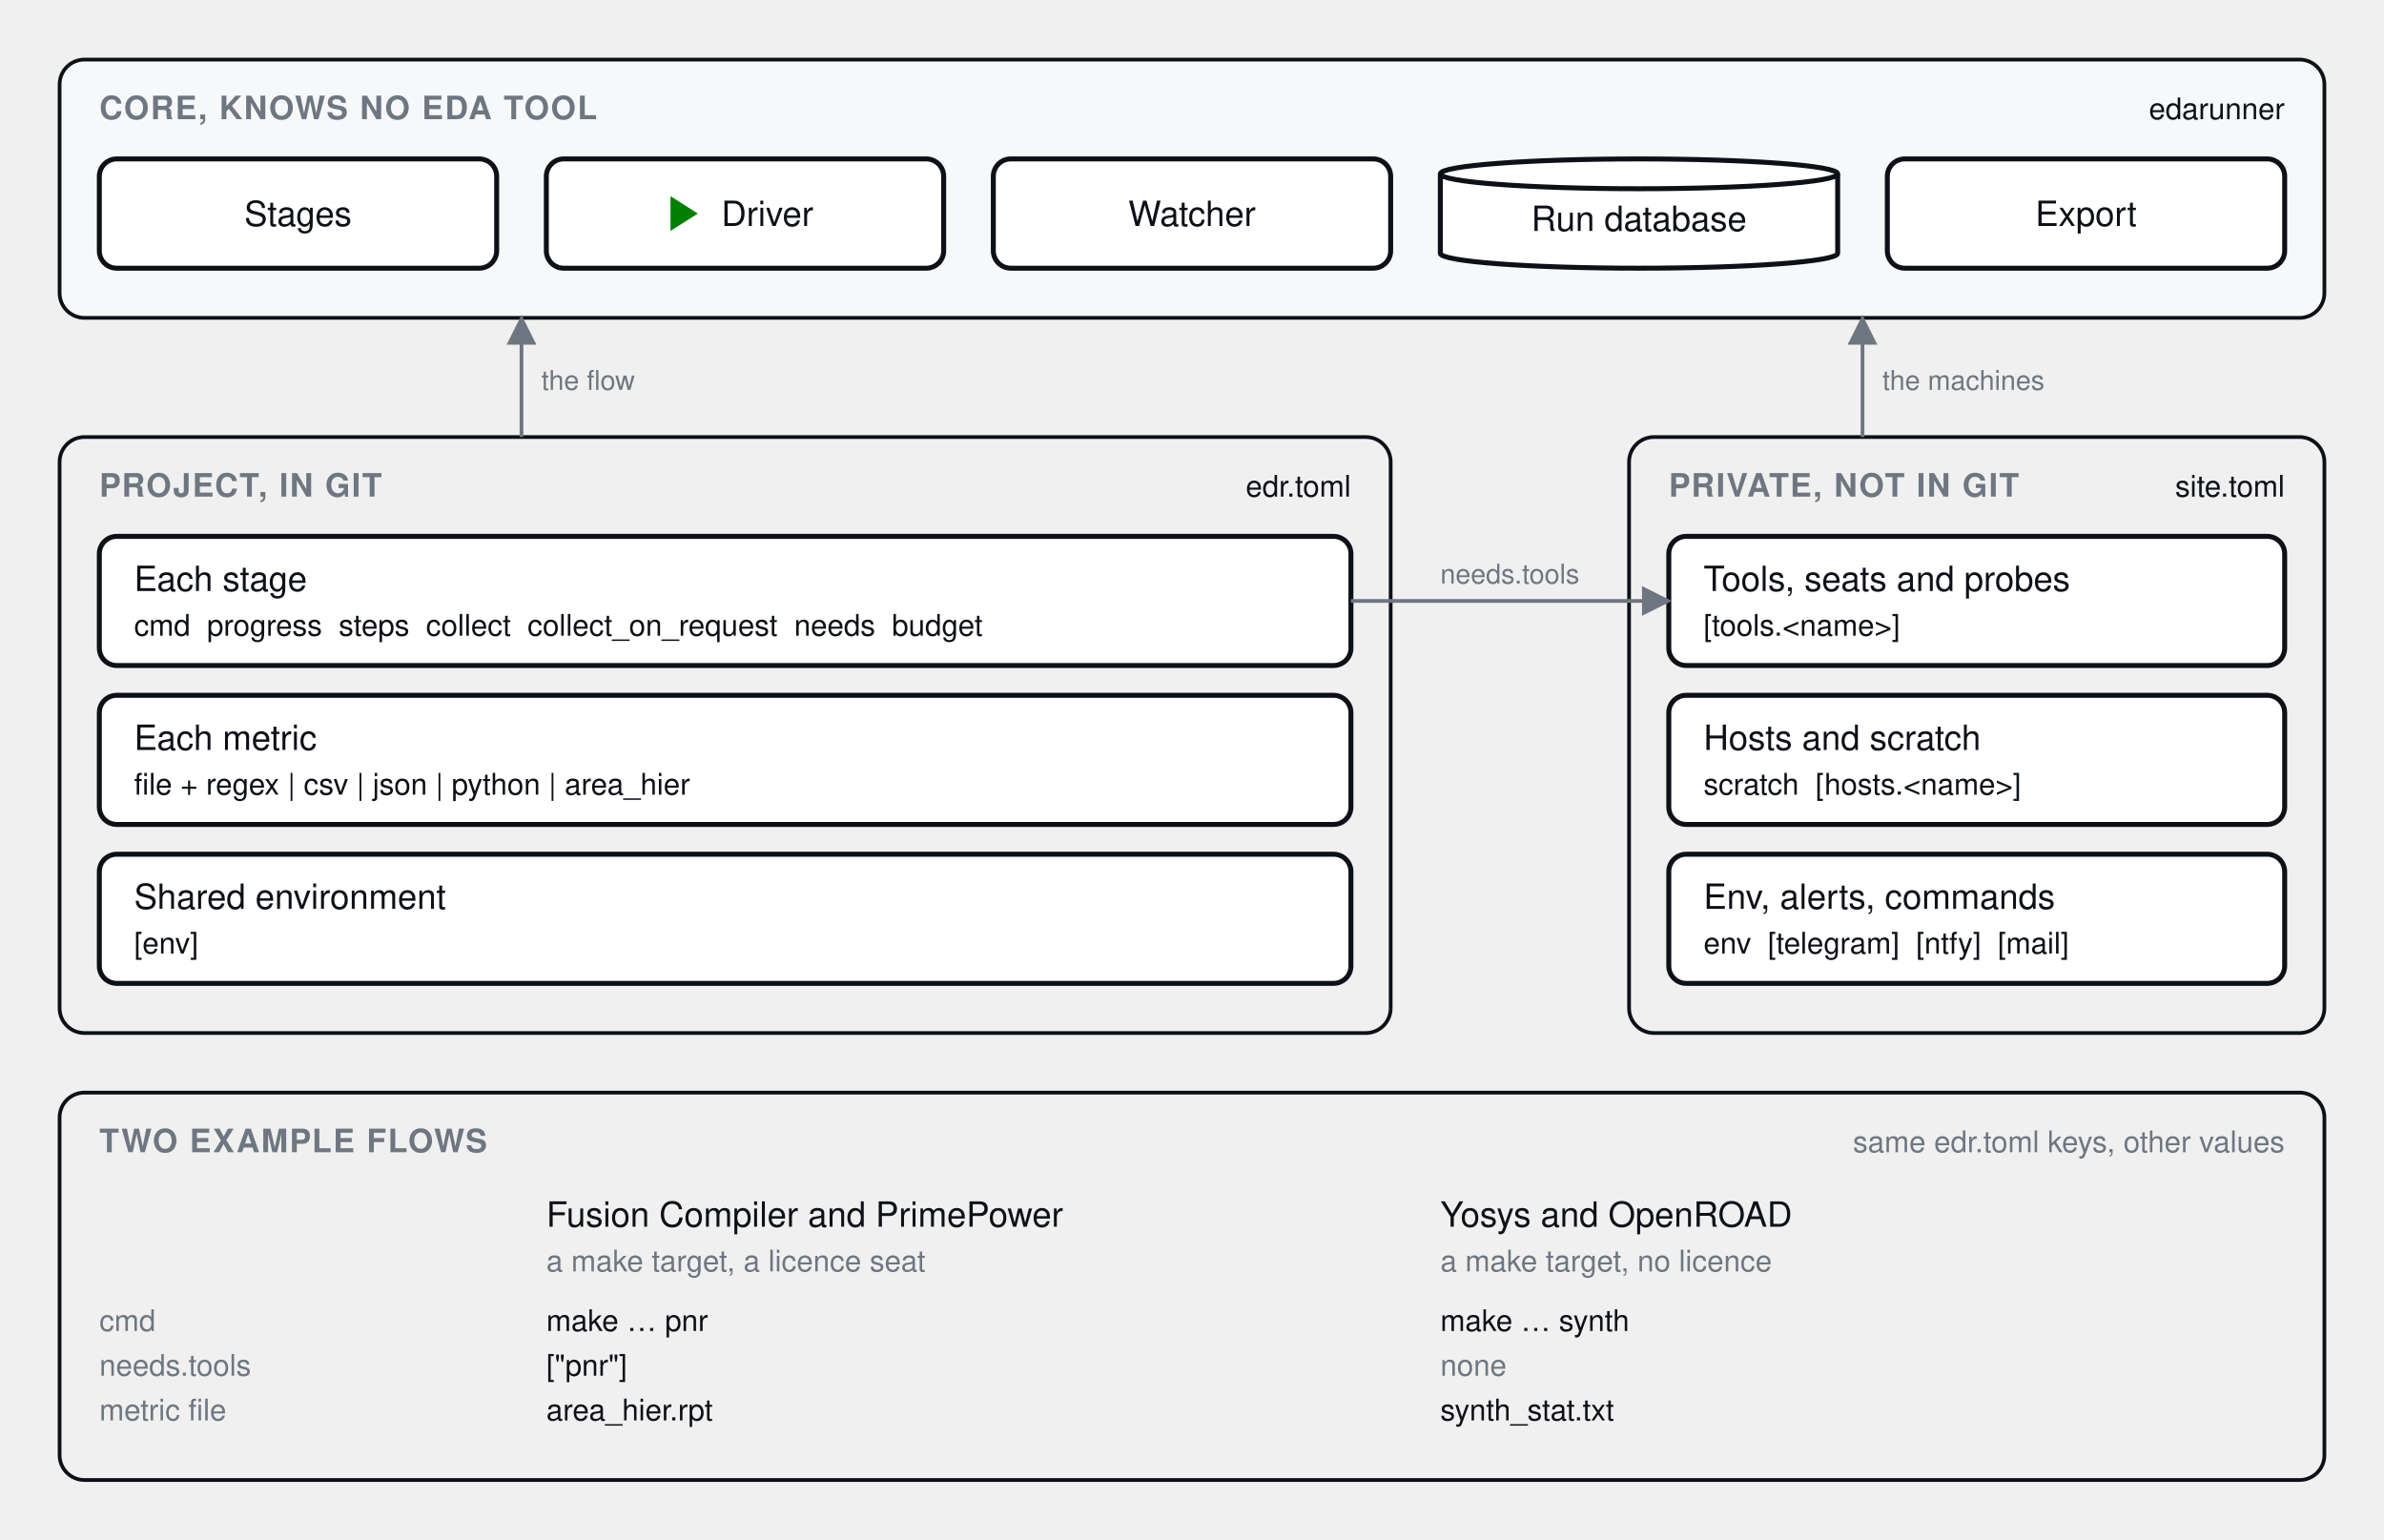
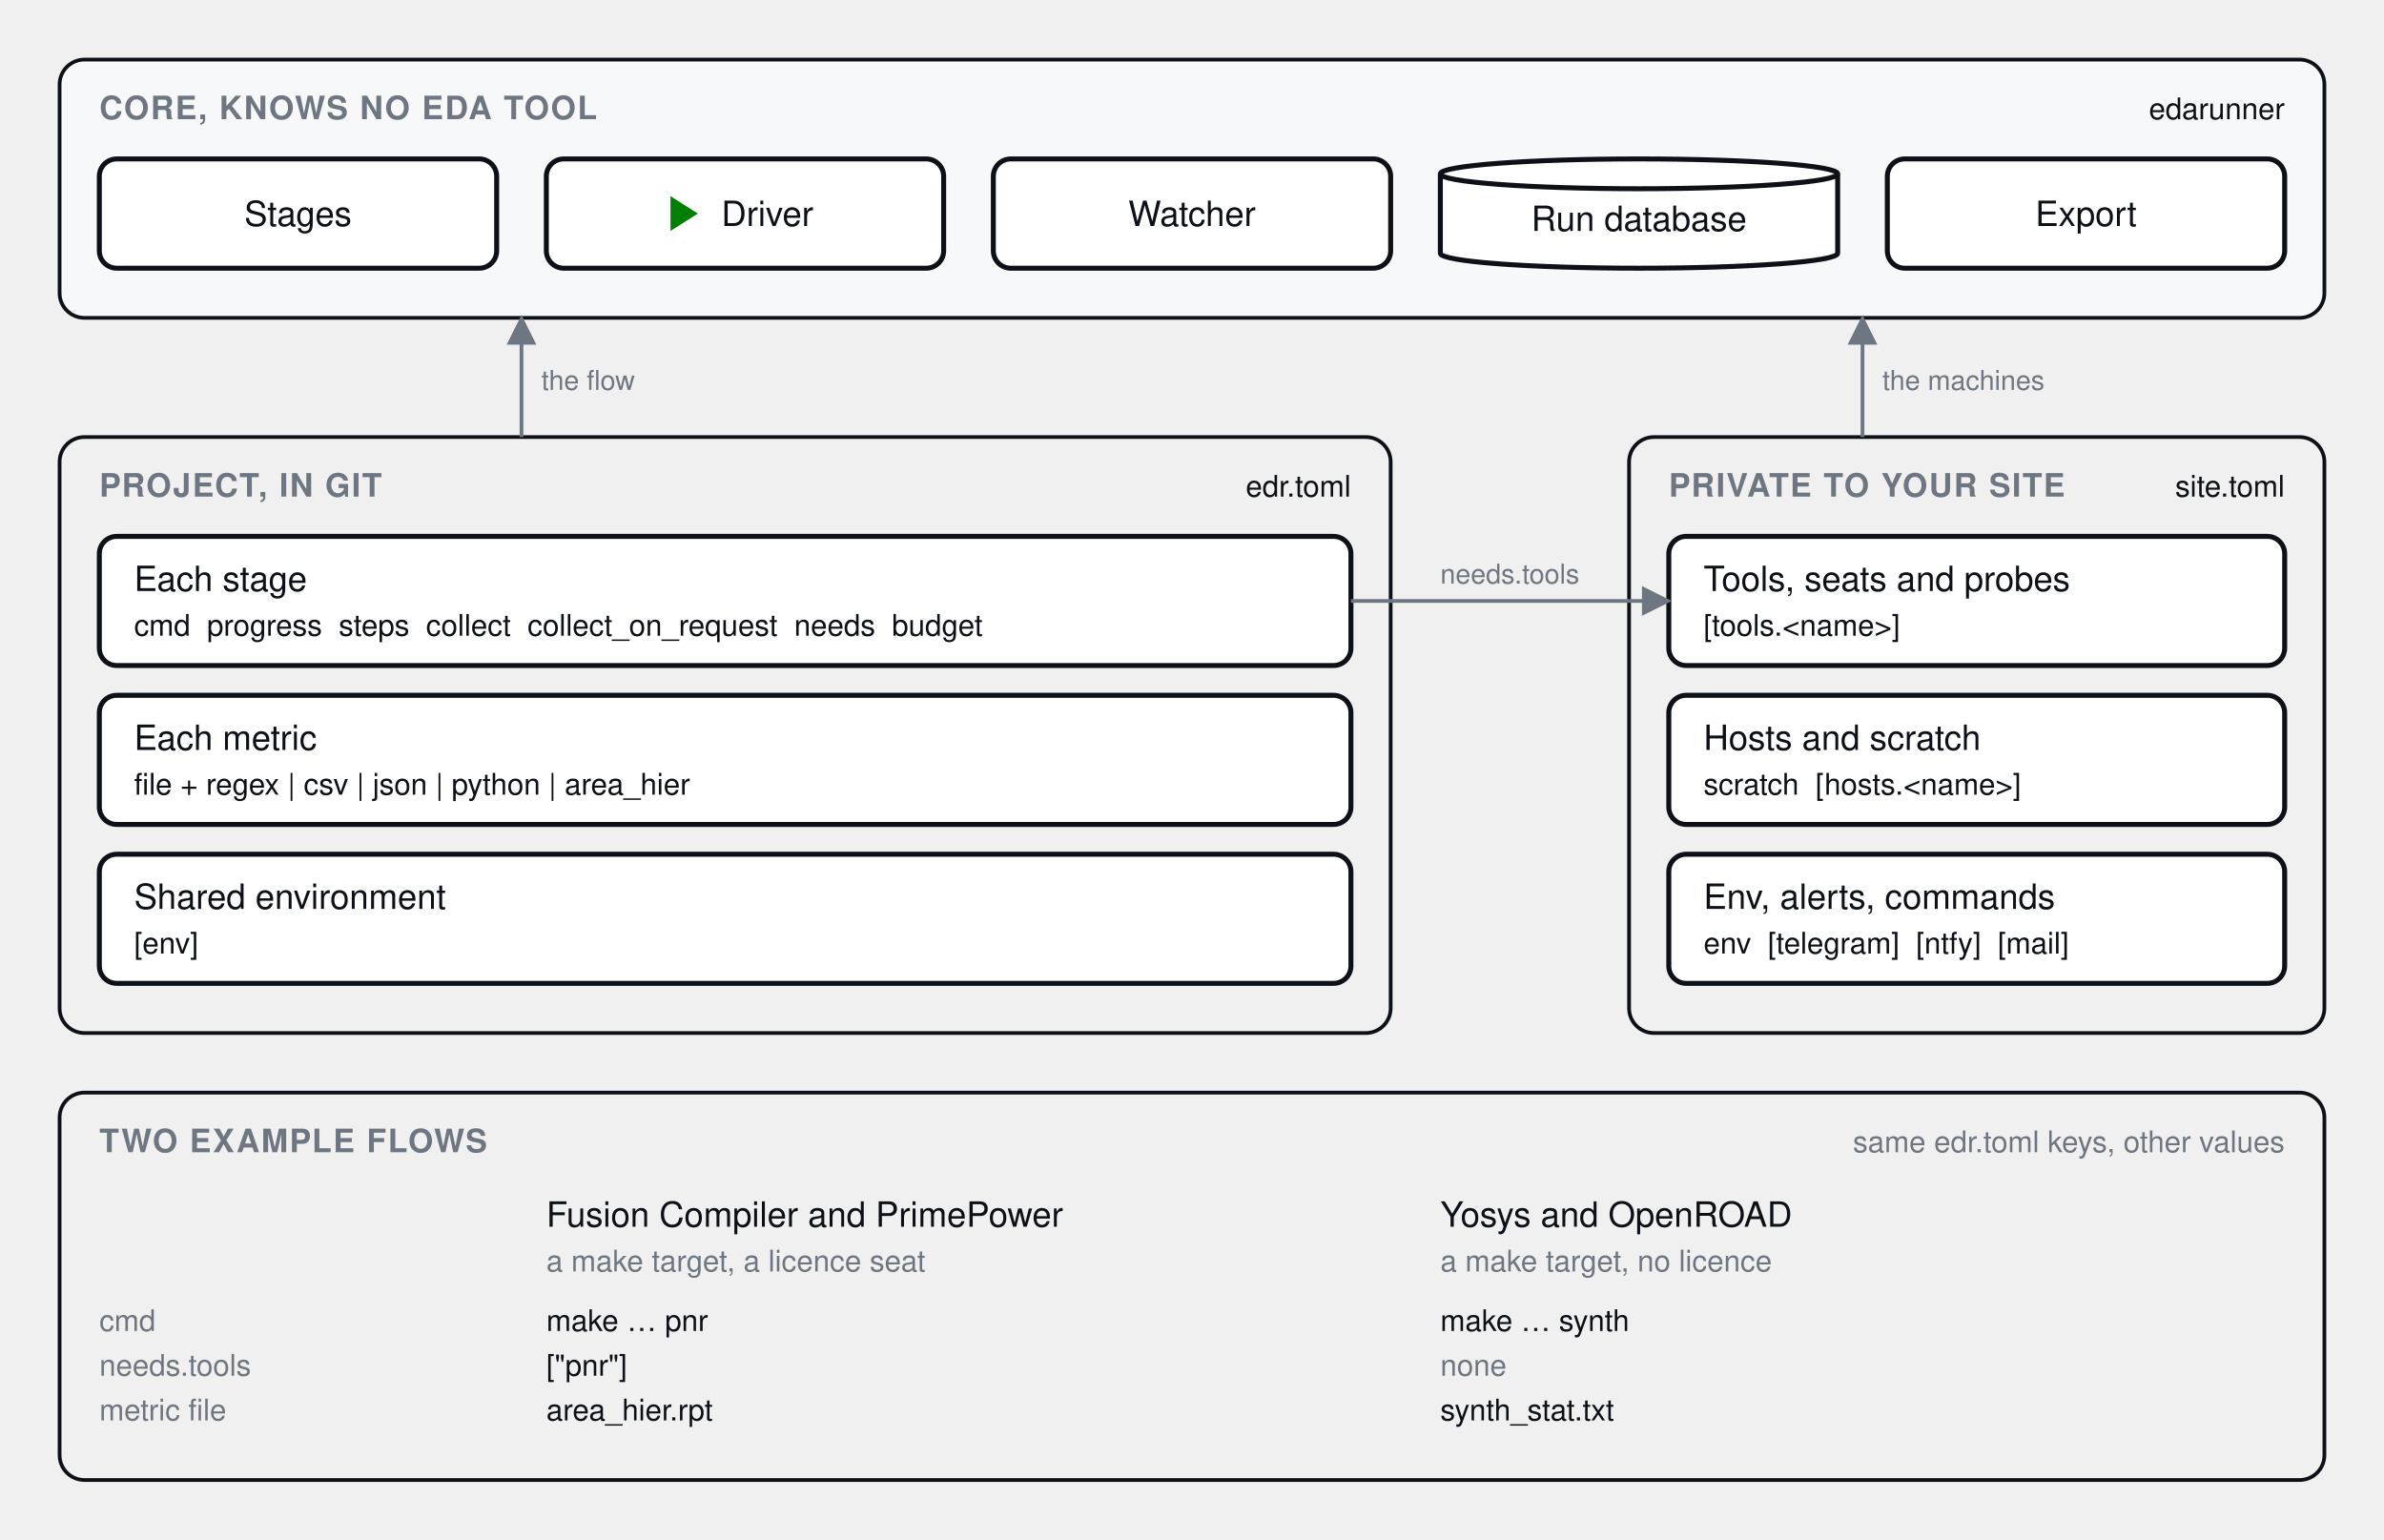
<svg xmlns="http://www.w3.org/2000/svg" width="960" height="620" viewBox="0 0 960 620" role="img" aria-label="How a flow plugs into edarunner: the core, the project edr.toml and the private site.toml">
  <style>
  .box { fill: #ffffff; stroke: #0d1117; stroke-width: 2; }
  .frame { fill: none; stroke: #0d1117; stroke-width: 1.5; }
  .frame-fill { fill: #f6f8fa; stroke: #0d1117; stroke-width: 1.5; }
  .run { fill: #008000; }
  .t { font-family: Helvetica, Arial, sans-serif; font-size: 14px; fill: #0d1117; }
  .s { font-family: Helvetica, Arial, sans-serif; font-size: 12px; fill: #6e7781; }
  .h { font-family: Helvetica, Arial, sans-serif; font-size: 13px; font-weight: 700; fill: #6e7781; letter-spacing: 0.6px; }
  .m { font-family: Helvetica, Arial, sans-serif; font-size: 12px; fill: #0d1117; }
  .m.key { fill: #6e7781; }
  .a { fill: none; stroke: #6e7781; stroke-width: 1.5; marker-end: url(#arrow); }
  .al { font-family: Helvetica, Arial, sans-serif; font-size: 11px; fill: #6e7781; }
  @media (prefers-color-scheme: dark) {
    .box { fill: #0d1117; }
    .frame-fill { fill: #161b22; }
    .t, .m { fill: #e6edf3; }
    .box, .frame, .frame-fill { stroke: #e6edf3; }
  }
</style>
  <defs>
    <marker id="arrow" viewBox="0 0 10 10" refX="9" refY="5" markerWidth="8" markerHeight="8" orient="auto-start-reverse">
      <path d="M0 0L10 5L0 10z" fill="#6e7781" />
    </marker>
  </defs>
  <rect class="frame-fill" x="24" y="24" width="912" height="104" rx="10" />
  <text class="h" x="40" y="48">CORE, KNOWS NO EDA TOOL</text>
  <text class="m" x="920" y="48" text-anchor="end">edarunner</text>
  <rect class="box" x="40" y="64" width="160" height="44" rx="7" />
  <text class="t" x="120" y="91" text-anchor="middle">Stages</text>
  <rect class="box" x="220" y="64" width="160" height="44" rx="7" />
  <text class="t" x="309" y="91" text-anchor="middle">Driver</text>
  <rect class="box" x="400" y="64" width="160" height="44" rx="7" />
  <text class="t" x="480" y="91" text-anchor="middle">Watcher</text>
  <path class="box" d="M580 70v32a80 6 0 0 0 160 0V70" />
  <ellipse class="box" cx="660" cy="70" rx="80" ry="6" />
  <text class="t" x="660" y="93" text-anchor="middle">Run database</text>
  <rect class="box" x="760" y="64" width="160" height="44" rx="7" />
  <text class="t" x="840" y="91" text-anchor="middle">Export</text>
  <path class="run" d="M270 79v14l11-7z" />
  <rect class="frame" x="24" y="176" width="536" height="240" rx="10" />
  <text class="h" x="40" y="200">PROJECT, IN GIT</text>
  <text class="m" x="544" y="200" text-anchor="end">edr.toml</text>
  <rect class="box" x="40" y="216" width="504" height="52" rx="7" />
  <text class="t" x="54" y="238">Each stage</text>
  <text class="m" x="54" y="256" xml:space="preserve">cmd  progress  steps  collect  collect_on_request  needs  budget</text>
  <rect class="box" x="40" y="280" width="504" height="52" rx="7" />
  <text class="t" x="54" y="302">Each metric</text>
  <text class="m" x="54" y="320" xml:space="preserve">file + regex | csv | json | python | area_hier</text>
  <rect class="box" x="40" y="344" width="504" height="52" rx="7" />
  <text class="t" x="54" y="366">Shared environment</text>
  <text class="m" x="54" y="384">[env]</text>
  <rect class="frame" x="656" y="176" width="280" height="240" rx="10" />
-   <text class="h" x="672" y="200">PRIVATE, NOT IN GIT</text>
+   <text class="h" x="672" y="200">PRIVATE TO YOUR SITE</text>
  <text class="m" x="920" y="200" text-anchor="end">site.toml</text>
  <rect class="box" x="672" y="216" width="248" height="52" rx="7" />
  <text class="t" x="686" y="238">Tools, seats and probes</text>
  <text class="m" x="686" y="256">[tools.&lt;name&gt;]</text>
  <rect class="box" x="672" y="280" width="248" height="52" rx="7" />
  <text class="t" x="686" y="302">Hosts and scratch</text>
  <text class="m" x="686" y="320" xml:space="preserve">scratch  [hosts.&lt;name&gt;]</text>
  <rect class="box" x="672" y="344" width="248" height="52" rx="7" />
  <text class="t" x="686" y="366">Env, alerts, commands</text>
  <text class="m" x="686" y="384" xml:space="preserve">env  [telegram]  [ntfy]  [mail]</text>
  <path class="a" d="M210 176V128" />
  <text class="al" x="218" y="157">the flow</text>
  <path class="a" d="M750 176V128" />
  <text class="al" x="758" y="157">the machines</text>
  <path class="a" d="M544 242H672" />
  <text class="al" x="608" y="235" text-anchor="middle">needs.tools</text>
  <rect class="frame" x="24" y="440" width="912" height="156" rx="10" />
  <text class="h" x="40" y="464">TWO EXAMPLE FLOWS</text>
  <text class="s" x="920" y="464" text-anchor="end">same edr.toml keys, other values</text>
  <text class="t" x="220" y="494">Fusion Compiler and PrimePower</text>
  <text class="t" x="580" y="494">Yosys and OpenROAD</text>
  <text class="s" x="220" y="512">a make target, a licence seat</text>
  <text class="s" x="580" y="512">a make target, no licence</text>
  <text class="m key" x="40" y="536">cmd</text>
  <text class="m" x="220" y="536">make … pnr</text>
  <text class="m" x="580" y="536">make … synth</text>
  <text class="m key" x="40" y="554">needs.tools</text>
  <text class="m" x="220" y="554">["pnr"]</text>
  <text class="s" x="580" y="554">none</text>
  <text class="m key" x="40" y="572">metric file</text>
  <text class="m" x="220" y="572">area_hier.rpt</text>
  <text class="m" x="580" y="572">synth_stat.txt</text>
</svg>
